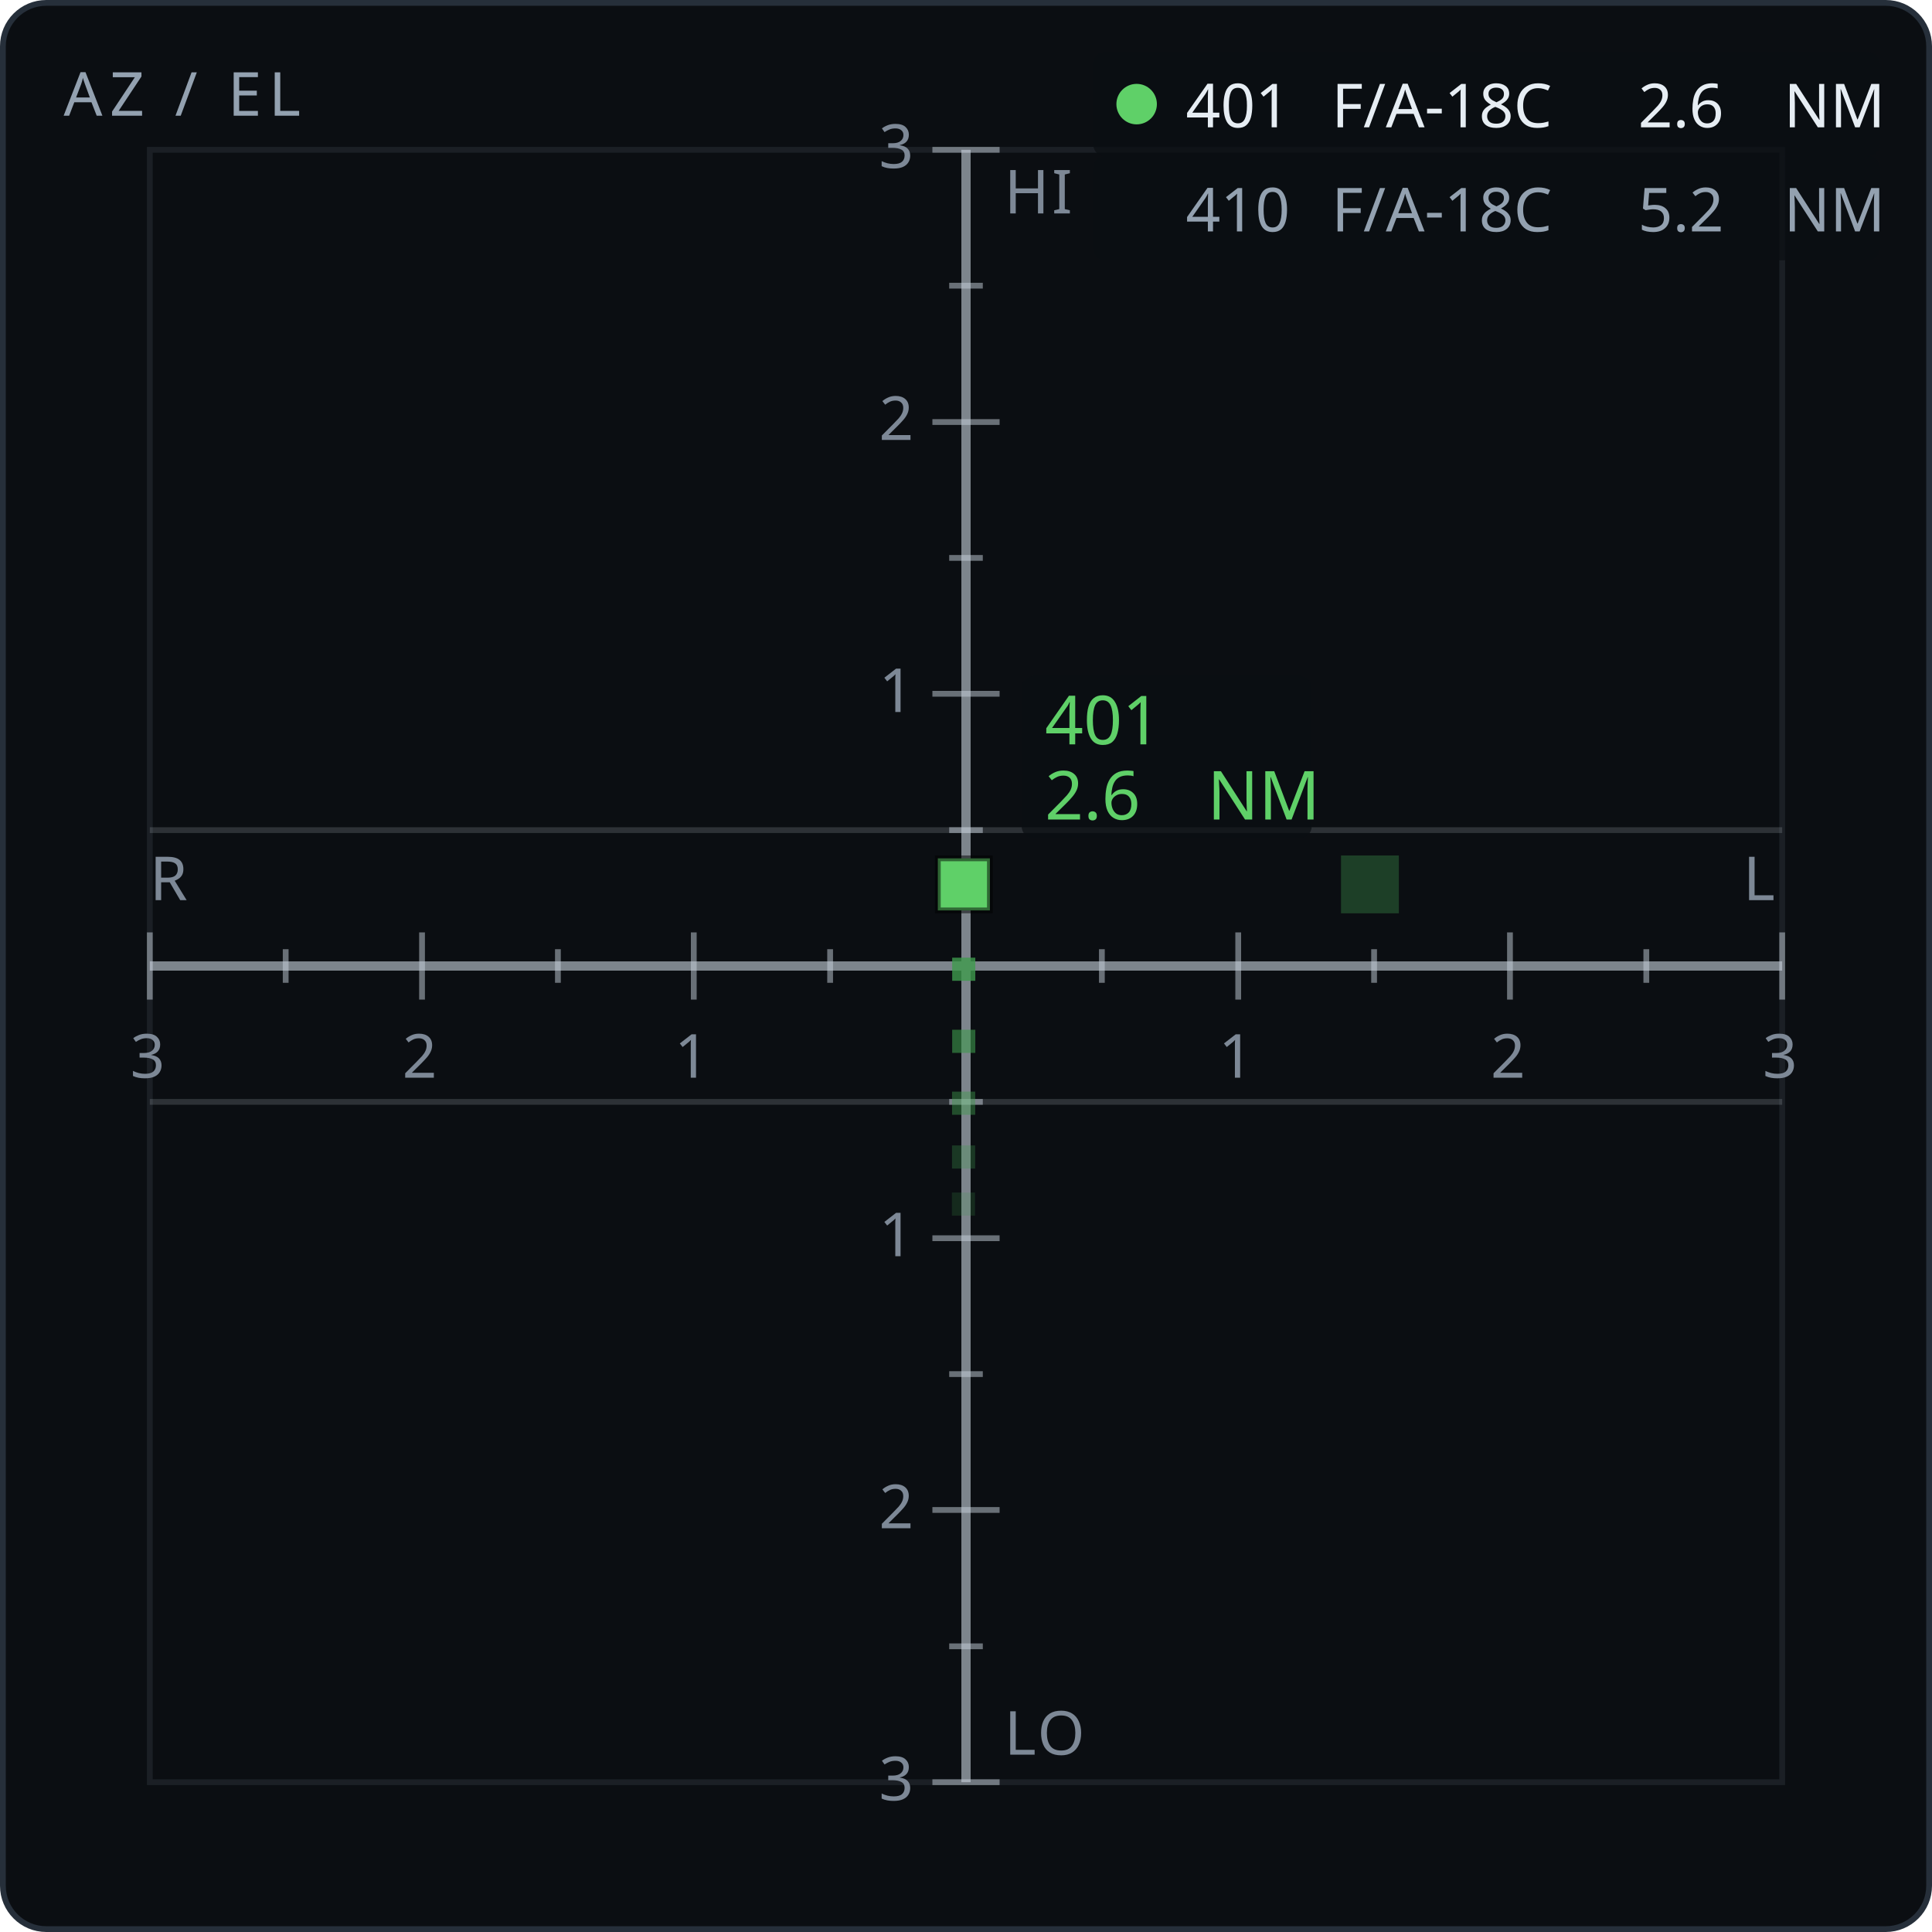
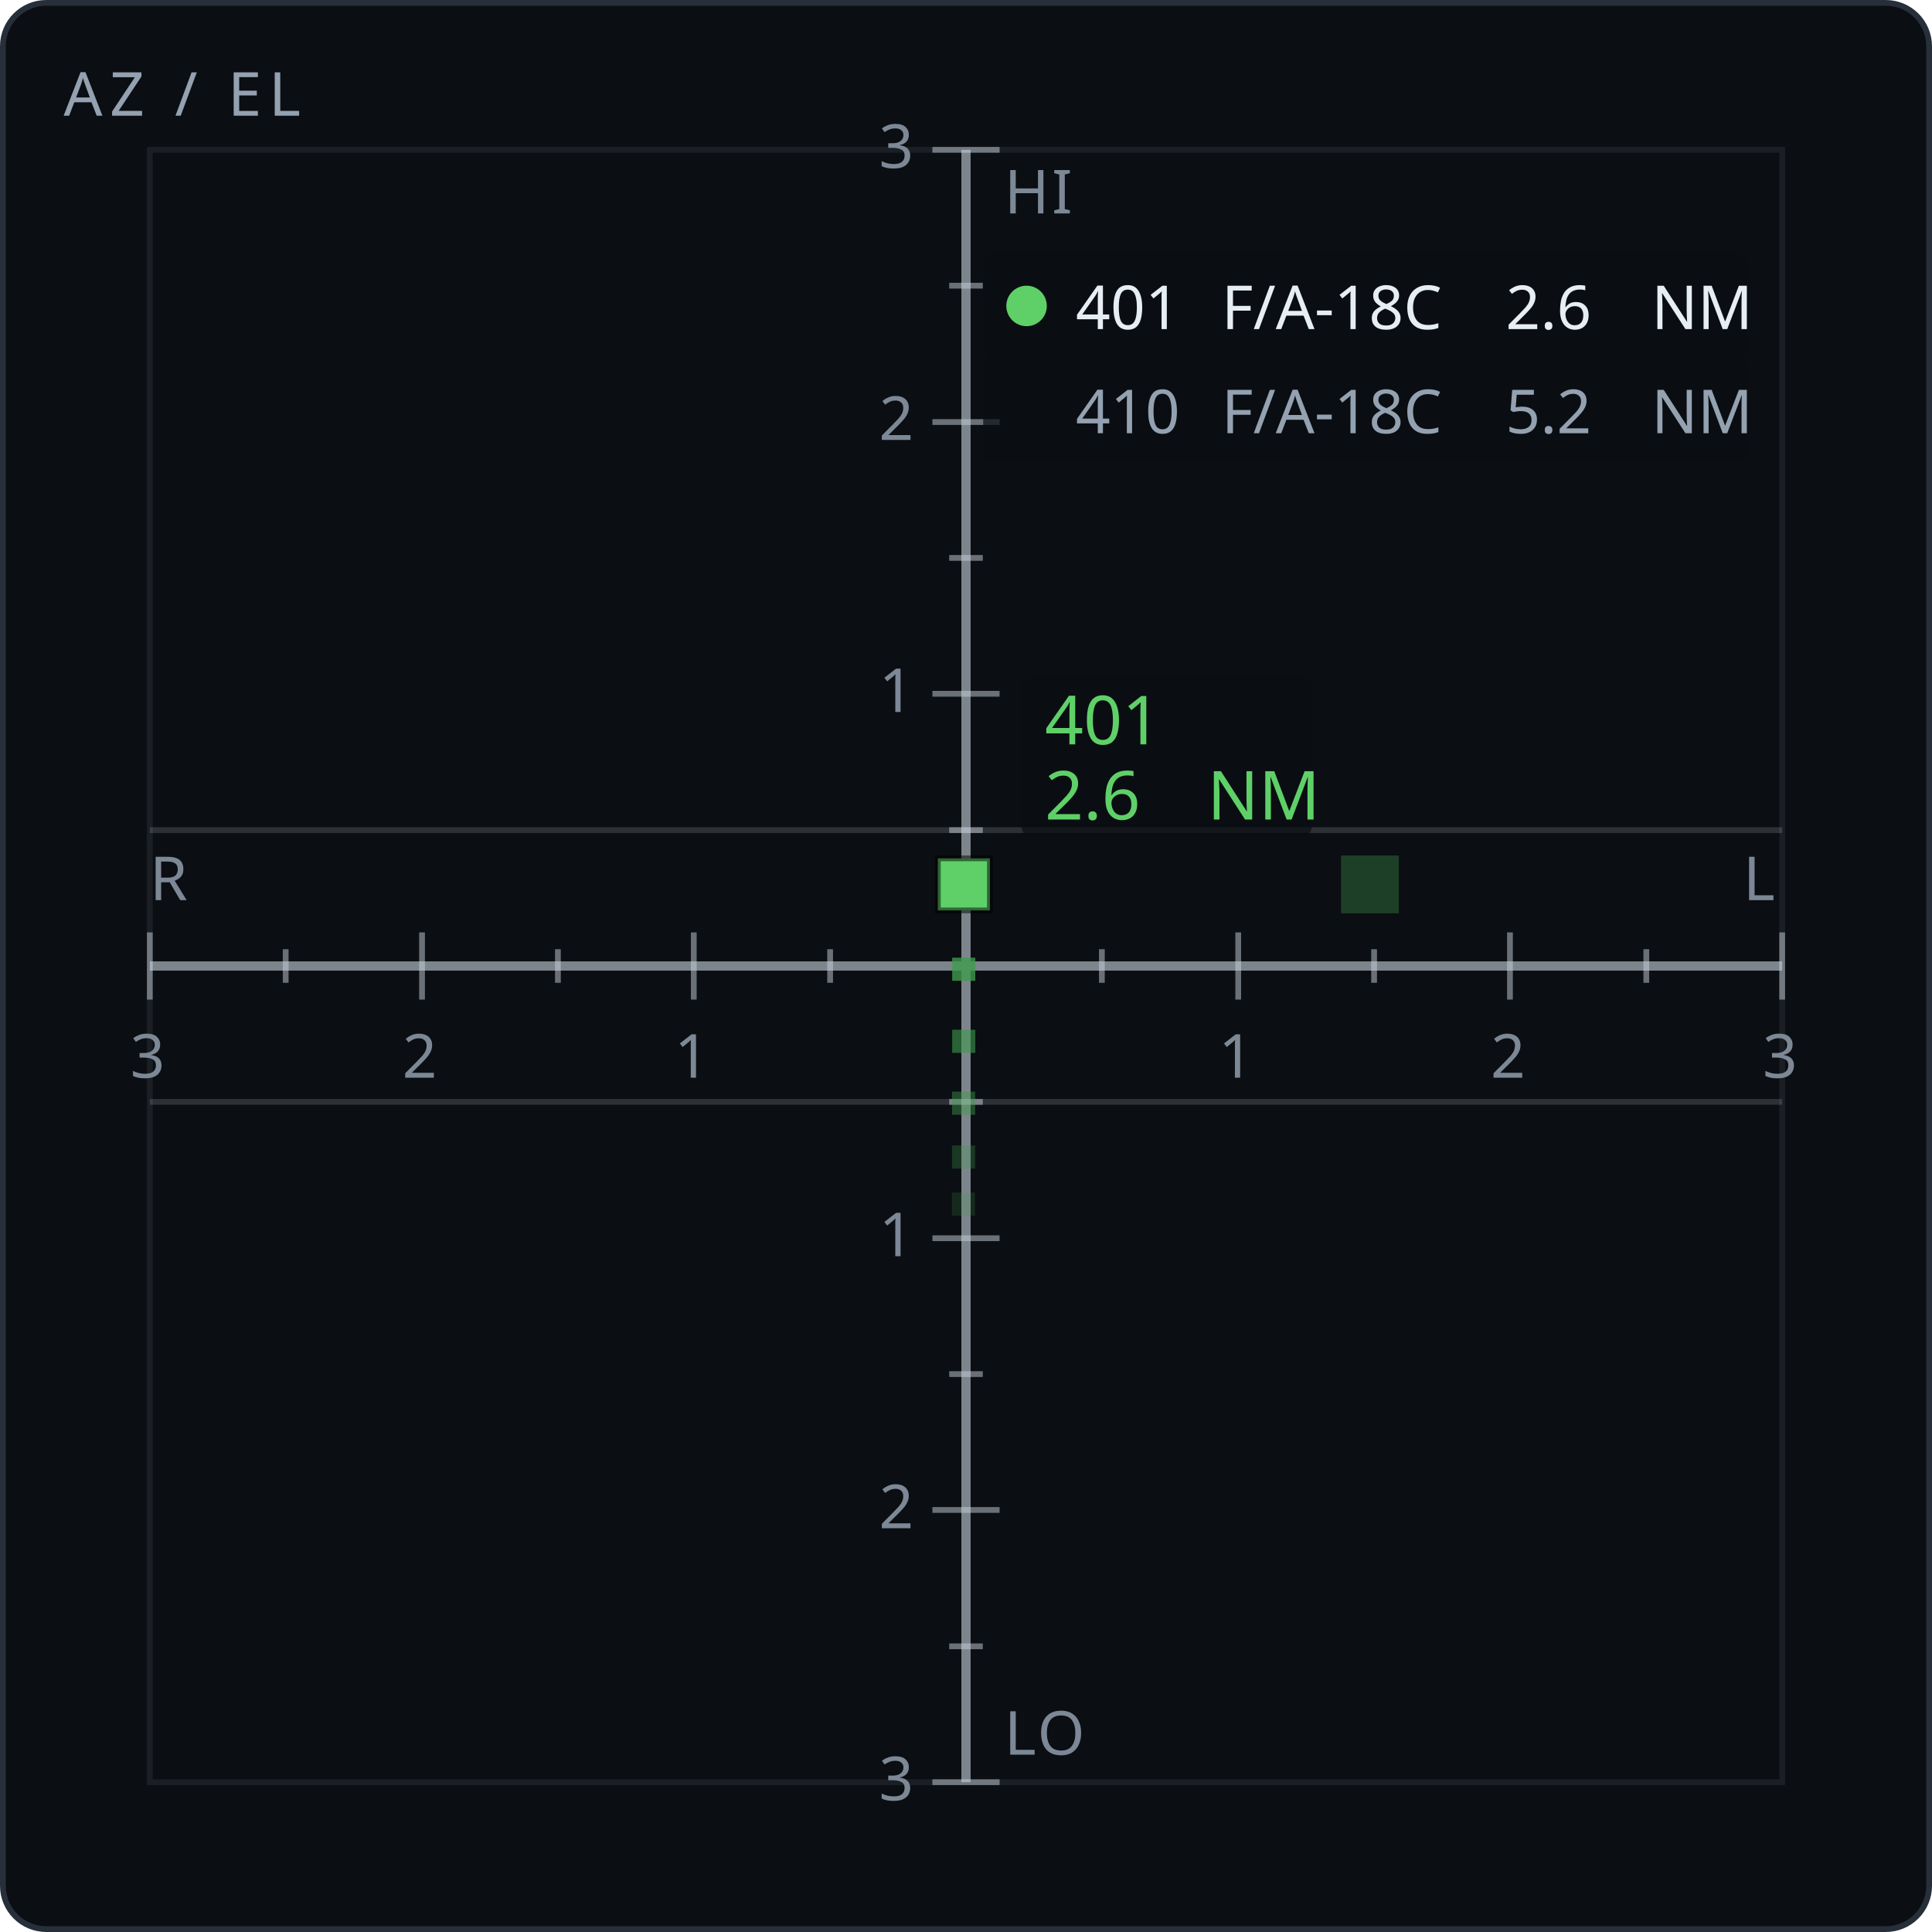
<svg xmlns="http://www.w3.org/2000/svg" width="334" height="334" viewBox="0 0 334 334" fill="none">
  <g id="Scope/AZ EL display / contact=contact">
    <rect id="box" x="0.5" y="0.5" width="333" height="333" rx="7.5" fill="#0B0E12" stroke="#262F3A" stroke-width="1" />
    <g id="span.lbl" transform="translate(11 9)">
      <text id="AZ / EL" fill="#93A1B0" xml:space="preserve" style="white-space: pre" font-family="IBM Plex Mono" font-size="10.5" font-weight="400" letter-spacing="0.12em">
        <tspan x="0" y="11.01">AZ / EL</tspan>
      </text>
    </g>
    <g id="svg" transform="translate(1 1) scale(0.83)">
      <rect x="30" y="30" width="340" height="340" stroke="rgb(147, 161, 176)" fill="none" fill-opacity="1" fill-rule="nonzero" stroke-opacity="0.12" stroke-linecap="butt" stroke-linejoin="miter" stroke-miterlimit="4" opacity="1" stroke-width="1.205" />
      <path d="M370 171.7H30M370 228.3H30" stroke="rgb(201, 211, 221)" fill="none" fill-opacity="1" fill-rule="nonzero" stroke-opacity="0.18" stroke-linecap="butt" stroke-linejoin="miter" stroke-miterlimit="4" opacity="1" stroke-width="1.205" />
      <path d="M370 200H30M200 30V370" stroke="rgb(201, 211, 221)" stroke-opacity="0.6" stroke-width="1.928" fill="none" fill-opacity="1" fill-rule="nonzero" stroke-linecap="butt" stroke-linejoin="miter" stroke-miterlimit="4" opacity="1" />
      <path d="M370.0 193.0v14.0M341.7 196.5v7.0M313.3 193.0v14.0M285.0 196.5v7.0M256.7 193.0v14.0M228.3 196.5v7.0M171.7 196.5v7.0M143.3 193.0v14.0M115.0 196.5v7.0M86.7 193.0v14.0M58.3 196.5v7.0M30.0 193.0v14.0M193.0 370.0h14.0M196.5 341.7h7.0M193.0 313.3h14.0M196.5 285.0h7.0M193.0 256.7h14.0M196.5 228.3h7.0M196.5 171.7h7.0M193.0 143.3h14.0M196.5 115.0h7.0M193.0 86.7h14.0M196.5 58.3h7.0M193.0 30.0h14.0" stroke="rgb(201, 211, 221)" stroke-opacity="0.5" fill="none" fill-opacity="1" fill-rule="nonzero" stroke-linecap="butt" stroke-linejoin="miter" stroke-miterlimit="4" opacity="1" stroke-width="1.205" />
    </g>
    <g id="div" transform="translate(1 1)">
      <g id="span.mono" transform="translate(303.73 174.3)">
        <text id="3" fill="#7D8896" xml:space="preserve" style="white-space: pre" font-family="IBM Plex Mono" font-size="10.5" font-weight="400" letter-spacing="0.04em">
          <tspan x="0" y="11.01">3</tspan>
        </text>
      </g>
      <g id="span.mono" transform="translate(256.7 174.3)">
        <text id="2" fill="#7D8896" xml:space="preserve" style="white-space: pre" font-family="IBM Plex Mono" font-size="10.5" font-weight="400" letter-spacing="0.04em">
          <tspan x="0" y="11.01">2</tspan>
        </text>
      </g>
      <g id="span.mono" transform="translate(209.66 174.3)">
        <text id="1" fill="#7D8896" xml:space="preserve" style="white-space: pre" font-family="IBM Plex Mono" font-size="10.5" font-weight="400" letter-spacing="0.04em">
          <tspan x="0" y="11.01">1</tspan>
        </text>
      </g>
      <g id="span.mono" transform="translate(115.59 174.3)">
        <text id="1" fill="#7D8896" xml:space="preserve" style="white-space: pre" font-family="IBM Plex Mono" font-size="10.5" font-weight="400" letter-spacing="0.04em">
          <tspan x="0" y="11.01">1</tspan>
        </text>
      </g>
      <g id="span.mono" transform="translate(68.55 174.3)">
        <text id="2" fill="#7D8896" xml:space="preserve" style="white-space: pre" font-family="IBM Plex Mono" font-size="10.5" font-weight="400" letter-spacing="0.04em">
          <tspan x="0" y="11.01">2</tspan>
        </text>
      </g>
      <g id="span.mono" transform="translate(21.52 174.3)">
        <text id="3" fill="#7D8896" xml:space="preserve" style="white-space: pre" font-family="IBM Plex Mono" font-size="10.5" font-weight="400" letter-spacing="0.04em">
          <tspan x="0" y="11.01">3</tspan>
        </text>
      </g>
      <g id="span.mono" transform="translate(150.95 299.22)">
        <text id="3" fill="#7D8896" xml:space="preserve" style="white-space: pre" font-family="IBM Plex Mono" font-size="10.5" font-weight="400" letter-spacing="0.04em">
          <tspan x="0" y="11.01">3</tspan>
        </text>
      </g>
      <g id="span.mono" transform="translate(150.95 252.19)">
        <text id="2" fill="#7D8896" xml:space="preserve" style="white-space: pre" font-family="IBM Plex Mono" font-size="10.5" font-weight="400" letter-spacing="0.04em">
          <tspan x="0" y="11.01">2</tspan>
        </text>
      </g>
      <g id="span.mono" transform="translate(150.95 205.16)">
        <text id="1" fill="#7D8896" xml:space="preserve" style="white-space: pre" font-family="IBM Plex Mono" font-size="10.5" font-weight="400" letter-spacing="0.04em">
          <tspan x="0" y="11.01">1</tspan>
        </text>
      </g>
      <g id="span.mono" transform="translate(150.95 111.08)">
        <text id="1" fill="#7D8896" xml:space="preserve" style="white-space: pre" font-family="IBM Plex Mono" font-size="10.5" font-weight="400" letter-spacing="0.04em">
          <tspan x="0" y="11.01">1</tspan>
        </text>
      </g>
      <g id="span.mono" transform="translate(150.95 64.05)">
        <text id="2" fill="#7D8896" xml:space="preserve" style="white-space: pre" font-family="IBM Plex Mono" font-size="10.5" font-weight="400" letter-spacing="0.04em">
          <tspan x="0" y="11.01">2</tspan>
        </text>
      </g>
      <g id="span.mono" transform="translate(150.95 17.02)">
        <text id="3" fill="#7D8896" xml:space="preserve" style="white-space: pre" font-family="IBM Plex Mono" font-size="10.5" font-weight="400" letter-spacing="0.04em">
          <tspan x="0" y="11.01">3</tspan>
        </text>
      </g>
      <g id="span.mono" transform="translate(24.89 143.61)">
        <text id="R" fill="#7D8896" xml:space="preserve" style="white-space: pre" font-family="IBM Plex Mono" font-size="10.5" font-weight="400" letter-spacing="0.04em">
          <tspan x="0" y="11.01">R</tspan>
        </text>
      </g>
      <g id="span.mono" transform="translate(300.36 143.61)">
        <text id="L" fill="#7D8896" xml:space="preserve" style="white-space: pre" font-family="IBM Plex Mono" font-size="10.5" font-weight="400" letter-spacing="0.04em">
          <tspan x="0" y="11.01">L</tspan>
        </text>
      </g>
      <g id="span.mono" transform="translate(172.63 24.89)">
        <text id="HI" fill="#7D8896" xml:space="preserve" style="white-space: pre" font-family="IBM Plex Mono" font-size="10.5" font-weight="400" letter-spacing="0.04em">
          <tspan x="0" y="11.01">HI</tspan>
        </text>
      </g>
      <g id="span.mono" transform="translate(172.63 291.34)">
        <text id="LO" fill="#7D8896" xml:space="preserve" style="white-space: pre" font-family="IBM Plex Mono" font-size="10.5" font-weight="400" letter-spacing="0.04em">
          <tspan x="0" y="11.01">LO</tspan>
        </text>
      </g>
      <g id="span" transform="translate(230.83 146.89)" opacity="0.35">
        <rect id="fill" width="10" height="10" fill="#3E9A4C" />
      </g>
      <g id="span" transform="translate(163.61 164.56)" opacity="0.8">
        <rect id="fill" width="4" height="4" fill="#3E9A4C" />
      </g>
      <g id="span" transform="translate(163.61 177.02)" opacity="0.6">
        <rect id="fill" width="4" height="4" fill="#3E9A4C" />
      </g>
      <g id="span" transform="translate(163.59 187.72)" opacity="0.45">
        <rect id="fill" width="4" height="4" fill="#3E9A4C" />
      </g>
      <g id="span" transform="translate(163.58 197.02)" opacity="0.3">
        <rect id="fill" width="4" height="4" fill="#3E9A4C" />
      </g>
      <g id="span" transform="translate(163.56 205.16)" opacity="0.2">
        <rect id="fill" width="4" height="4" fill="#3E9A4C" />
      </g>
      <g id="span" transform="translate(160.63 146.89)">
        <rect id="box" x="0.5" y="0.5" width="9" height="9" fill="#5FD068" stroke="#000000" stroke-opacity="0.5" stroke-width="1" />
      </g>
      <g id="span.mono" transform="translate(175.63 115.89)">
        <rect id="fill" width="50.13" height="28" rx="2" fill="#0B0E12" fill-opacity="0.72" />
        <text id="401" fill="#5FD068" xml:space="preserve" style="white-space: pre" font-family="IBM Plex Mono" font-size="11.7" font-weight="400" letter-spacing="0em">
          <tspan x="4" y="11.79">401</tspan>
        </text>
        <g id="div" transform="translate(4 14)">
          <text id="2.6" fill="#5FD068" xml:space="preserve" style="white-space: pre" font-family="IBM Plex Mono" font-size="11.7" font-weight="400" letter-spacing="0em">
            <tspan x="0" y="10.79">2.6</tspan>
          </text>
          <text id="NM" fill="#5FD068" xml:space="preserve" style="white-space: pre" font-family="IBM Plex Mono" font-size="11.7" font-weight="400" letter-spacing="0em">
            <tspan x="28.08" y="10.79">NM</tspan>
          </text>
        </g>
      </g>
      <g id="401" transform="translate(153.63 139.89)" />
      <g id="410" transform="translate(223.83 139.89)" />
    </g>
-     <g id="AZ/EL tracks" transform="translate(189 9)">
+     <g id="AZ/EL tracks" transform="translate(169.97 43.89)">
      <g id="button">
-         <rect id="fill" width="136" height="18" rx="2" fill="#0B0E12" fill-opacity="0.72" />
+         <rect id="fill" width="132.14" height="18" rx="2" fill="#0B0E12" fill-opacity="0.72" />
        <g id="span" transform="translate(4 5.5)">
          <rect id="fill" width="7" height="7" rx="3.5" fill="#5FD068" />
        </g>
        <g id="span" transform="translate(16 0)">
          <text id="401" fill="#E6EDF3" xml:space="preserve" style="white-space: pre" font-family="IBM Plex Mono" font-size="10.5" font-weight="400" letter-spacing="0em">
            <tspan x="0" y="13.01">401</tspan>
          </text>
          <text id="F/A-18C" fill="#E6EDF3" xml:space="preserve" style="white-space: pre" font-family="IBM Plex Mono" font-size="10.5" font-weight="400" letter-spacing="0em">
            <tspan x="25.22" y="13.01">F/A-18C</tspan>
          </text>
        </g>
-         <g id="span" transform="translate(94.19 0)">
+         <g id="span" transform="translate(90.33 0)">
          <text id="2.6" fill="#E6EDF3" xml:space="preserve" style="white-space: pre" font-family="IBM Plex Mono" font-size="10.5" font-weight="400" letter-spacing="0em">
            <tspan x="0" y="13.01">2.6</tspan>
          </text>
          <text id="NM" fill="#E6EDF3" xml:space="preserve" style="white-space: pre" font-family="IBM Plex Mono" font-size="10.5" font-weight="400" letter-spacing="0em">
            <tspan x="25.21" y="13.01">NM</tspan>
          </text>
        </g>
      </g>
      <g id="button" transform="translate(0 18)">
-         <rect id="fill" width="136" height="18" rx="2" fill="#0B0E12" fill-opacity="0.72" />
+         <rect id="fill" width="132.14" height="18" rx="2" fill="#0B0E12" fill-opacity="0.72" />
        <g id="span" transform="translate(4 5.5)" />
        <g id="span" transform="translate(16 0)">
          <text id="410" fill="#93A1B0" xml:space="preserve" style="white-space: pre" font-family="IBM Plex Mono" font-size="10.5" font-weight="400" letter-spacing="0em">
            <tspan x="0" y="13.01">410</tspan>
          </text>
          <text id="F/A-18C" fill="#93A1B0" xml:space="preserve" style="white-space: pre" font-family="IBM Plex Mono" font-size="10.5" font-weight="400" letter-spacing="0em">
            <tspan x="25.22" y="13.01">F/A-18C</tspan>
          </text>
        </g>
-         <g id="span" transform="translate(94.19 0)">
+         <g id="span" transform="translate(90.33 0)">
          <text id="5.2" fill="#93A1B0" xml:space="preserve" style="white-space: pre" font-family="IBM Plex Mono" font-size="10.5" font-weight="400" letter-spacing="0em">
            <tspan x="0" y="13.01">5.2</tspan>
          </text>
          <text id="NM" fill="#93A1B0" xml:space="preserve" style="white-space: pre" font-family="IBM Plex Mono" font-size="10.5" font-weight="400" letter-spacing="0em">
            <tspan x="25.21" y="13.01">NM</tspan>
          </text>
        </g>
      </g>
      <g id="div" transform="translate(0 36)" />
    </g>
  </g>
</svg>
